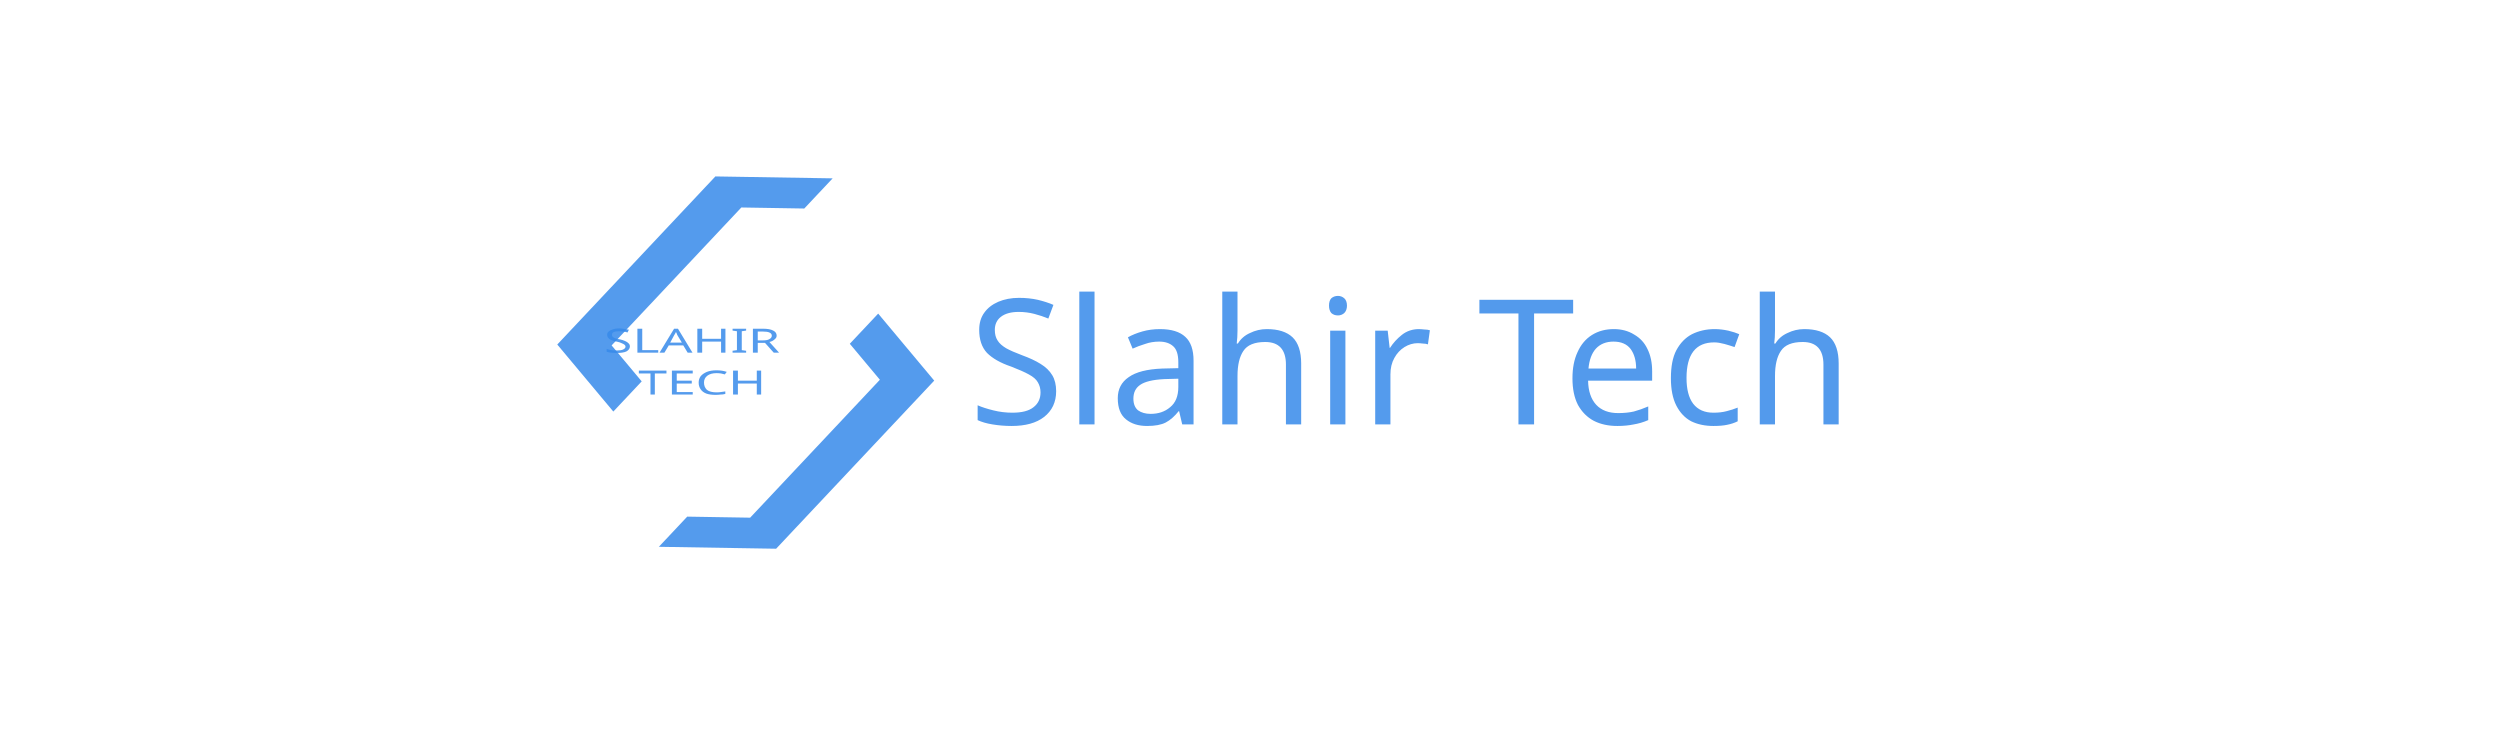
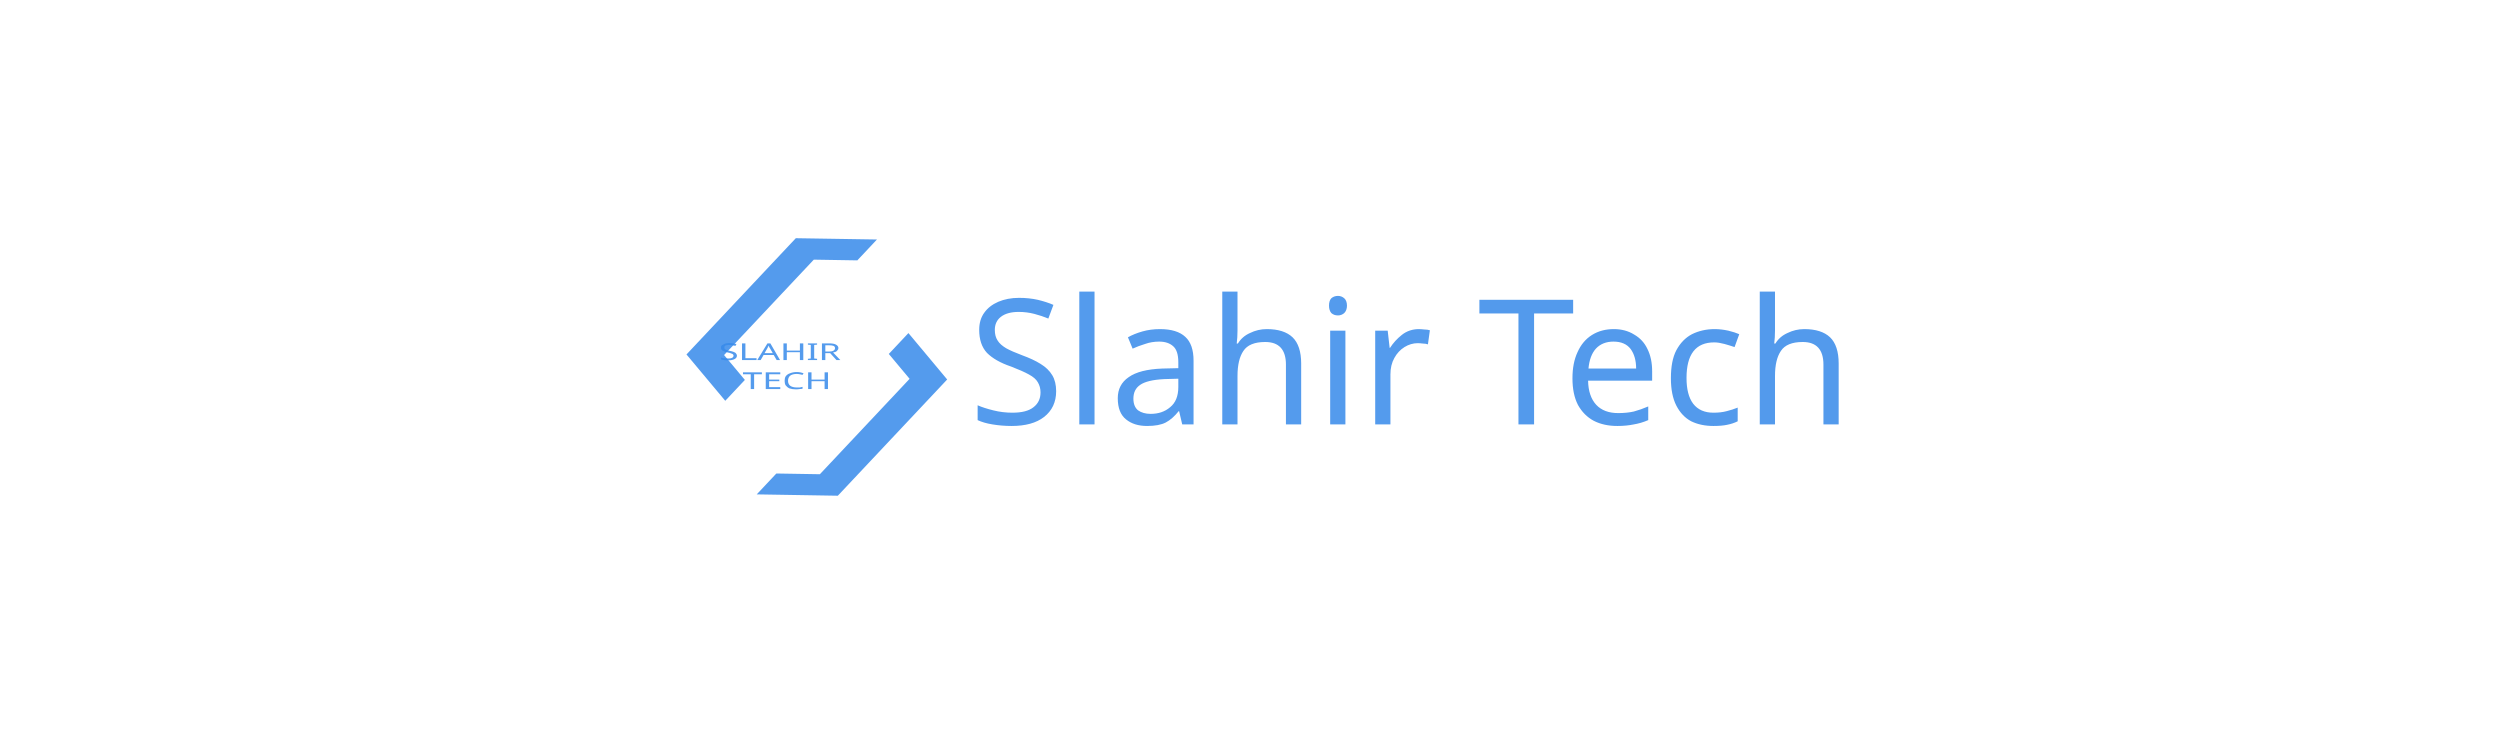
<svg xmlns="http://www.w3.org/2000/svg" width="100mm" height="30mm" viewBox="0 0 100 30" version="1.1" id="svg4975">
  <defs id="defs4969" />
  <g id="layer1" transform="translate(0,-267)">
    <text xml:space="preserve" style="font-style:normal;font-variant:normal;font-weight:bold;font-stretch:normal;font-size:11.223px;line-height:1.25;font-family:'Arial Black';-inkscape-font-specification:'Arial Black, Bold';text-align:center;letter-spacing:0px;word-spacing:0px;text-anchor:middle;opacity:1;fill:#666666;fill-opacity:1;stroke:none;stroke-width:0.281" x="77.779" y="187.428" id="text4887-2-2-6-6-6-3" transform="scale(0.6472858,1.544912)">
      <tspan x="77.779" y="197.49" style="font-style:normal;font-variant:normal;font-weight:bold;font-stretch:normal;font-family:'Arial Black';-inkscape-font-specification:'Arial Black, Bold';text-align:center;text-anchor:middle;fill:#4d4d4d;fill-opacity:1;stroke-width:0.281" id="tspan4889-7-1-2-3-5-7" />
    </text>
    <text xml:space="preserve" style="font-style:normal;font-variant:normal;font-weight:normal;font-stretch:normal;font-size:6.982px;line-height:1.25;font-family:'BankGothic Md BT';-inkscape-font-specification:'BankGothic Md BT';letter-spacing:0px;word-spacing:0px;fill:#378ae9;fill-opacity:0.851;stroke:none;stroke-width:0.109;" x="38.747" y="283.977" id="text4770">
      <tspan id="tspan4768" x="38.747" y="283.977" style="font-style:normal;font-variant:normal;font-weight:normal;font-stretch:normal;font-family:'BankGothic Md BT';-inkscape-font-specification:'BankGothic Md BT';fill:#378ae9;fill-opacity:0.851;stroke-width:0.109;">Slahir <tspan style="fill:#378ae9;fill-opacity:0.858;-inkscape-font-specification:'BankGothic Md BT';font-family:'BankGothic Md BT';font-weight:normal;font-style:normal;font-stretch:normal;font-variant:normal;" id="tspan4754">Tech</tspan>
      </tspan>
    </text>
-     <path style="opacity:1;fill:#378ae9;fill-opacity:0.851;stroke:#00004a;stroke-width:0;stroke-linecap:butt;stroke-miterlimit:4;stroke-dasharray:none;stroke-dashoffset:0;stroke-opacity:0" d="m 28.615,274.057 -6.324,6.724 2.242,2.681 1.135,-1.207 -1.203,-1.439 5.189,-5.517 2.517,0.042 1.135,-1.207 z m 6.512,5.487 -1.135,1.207 1.203,1.439 -5.189,5.517 -2.517,-0.042 -1.135,1.207 4.691,0.077 6.324,-6.724 z" id="path4918-6-0-3-3" />
-     <text xml:space="preserve" style="font-style:normal;font-variant:normal;font-weight:normal;font-stretch:normal;font-size:1.663px;line-height:1.25;font-family:'BankGothic Md BT';-inkscape-font-specification:'BankGothic Md BT';text-align:center;letter-spacing:0px;word-spacing:0px;text-anchor:middle;opacity:1;fill:#378ae9;fill-opacity:0.851;stroke:none;stroke-width:0.042" x="23.74" y="348.55" id="text4887-2-2-6-6-6" transform="scale(1.239925,0.8065007)">
-       <tspan id="tspan4885-1-6-3-75-7" x="24.062" y="348.55" style="font-style:normal;font-variant:normal;font-weight:normal;font-stretch:normal;font-family:'BankGothic Md BT';-inkscape-font-specification:'BankGothic Md BT';text-align:center;text-anchor:middle;fill:#378ae9;fill-opacity:0.851;stroke-width:0.042">SLAHIR </tspan>
-       <tspan x="23.74" y="350.629" style="font-style:normal;font-variant:normal;font-weight:normal;font-stretch:normal;font-family:'BankGothic Md BT';-inkscape-font-specification:'BankGothic Md BT';text-align:center;text-anchor:middle;fill:#378ae9;fill-opacity:0.851;stroke-width:0.042" id="tspan4889-7-1-2-3-5">TECH</tspan>
+     <path style="opacity:1;fill:#378ae9;fill-opacity:0.851;stroke:#00004a;stroke-width:0;stroke-linecap:butt;stroke-miterlimit:4;stroke-dasharray:none;stroke-dashoffset:0;stroke-opacity:0" d="m 31.833,276.528 -4.374,4.65 1.551,1.854 0.785,-0.835 -0.832,-0.995 3.589,-3.816 1.741,0.029 0.785,-0.835 z m 4.504,3.795 -0.785,0.835 0.832,0.995 -3.589,3.816 -1.741,-0.029 -0.785,0.835 3.244,0.054 4.374,-4.65 z" id="path4918-6-0-3-3" />
+     <text xml:space="preserve" style="font-style:normal;font-variant:normal;font-weight:normal;font-stretch:normal;font-size:1.15px;line-height:1.25;font-family:'BankGothic Md BT';-inkscape-font-specification:'BankGothic Md BT';text-align:center;letter-spacing:0px;word-spacing:0px;text-anchor:middle;opacity:1;fill:#378ae9;fill-opacity:0.851;stroke:none;stroke-width:0.029" x="26.131" y="348.918" id="text4887-2-2-6-6-6" transform="scale(1.239925,0.8065007)">
+       <tspan id="tspan4885-1-6-3-75-7" x="26.354" y="348.918" style="font-style:normal;font-variant:normal;font-weight:normal;font-stretch:normal;font-family:'BankGothic Md BT';-inkscape-font-specification:'BankGothic Md BT';text-align:center;text-anchor:middle;fill:#378ae9;fill-opacity:0.851;stroke-width:0.029">SLAHIR </tspan>
+       <tspan x="26.131" y="350.356" style="font-style:normal;font-variant:normal;font-weight:normal;font-stretch:normal;font-family:'BankGothic Md BT';-inkscape-font-specification:'BankGothic Md BT';text-align:center;text-anchor:middle;fill:#378ae9;fill-opacity:0.851;stroke-width:0.029" id="tspan4889-7-1-2-3-5">TECH</tspan>
    </text>
  </g>
</svg>
